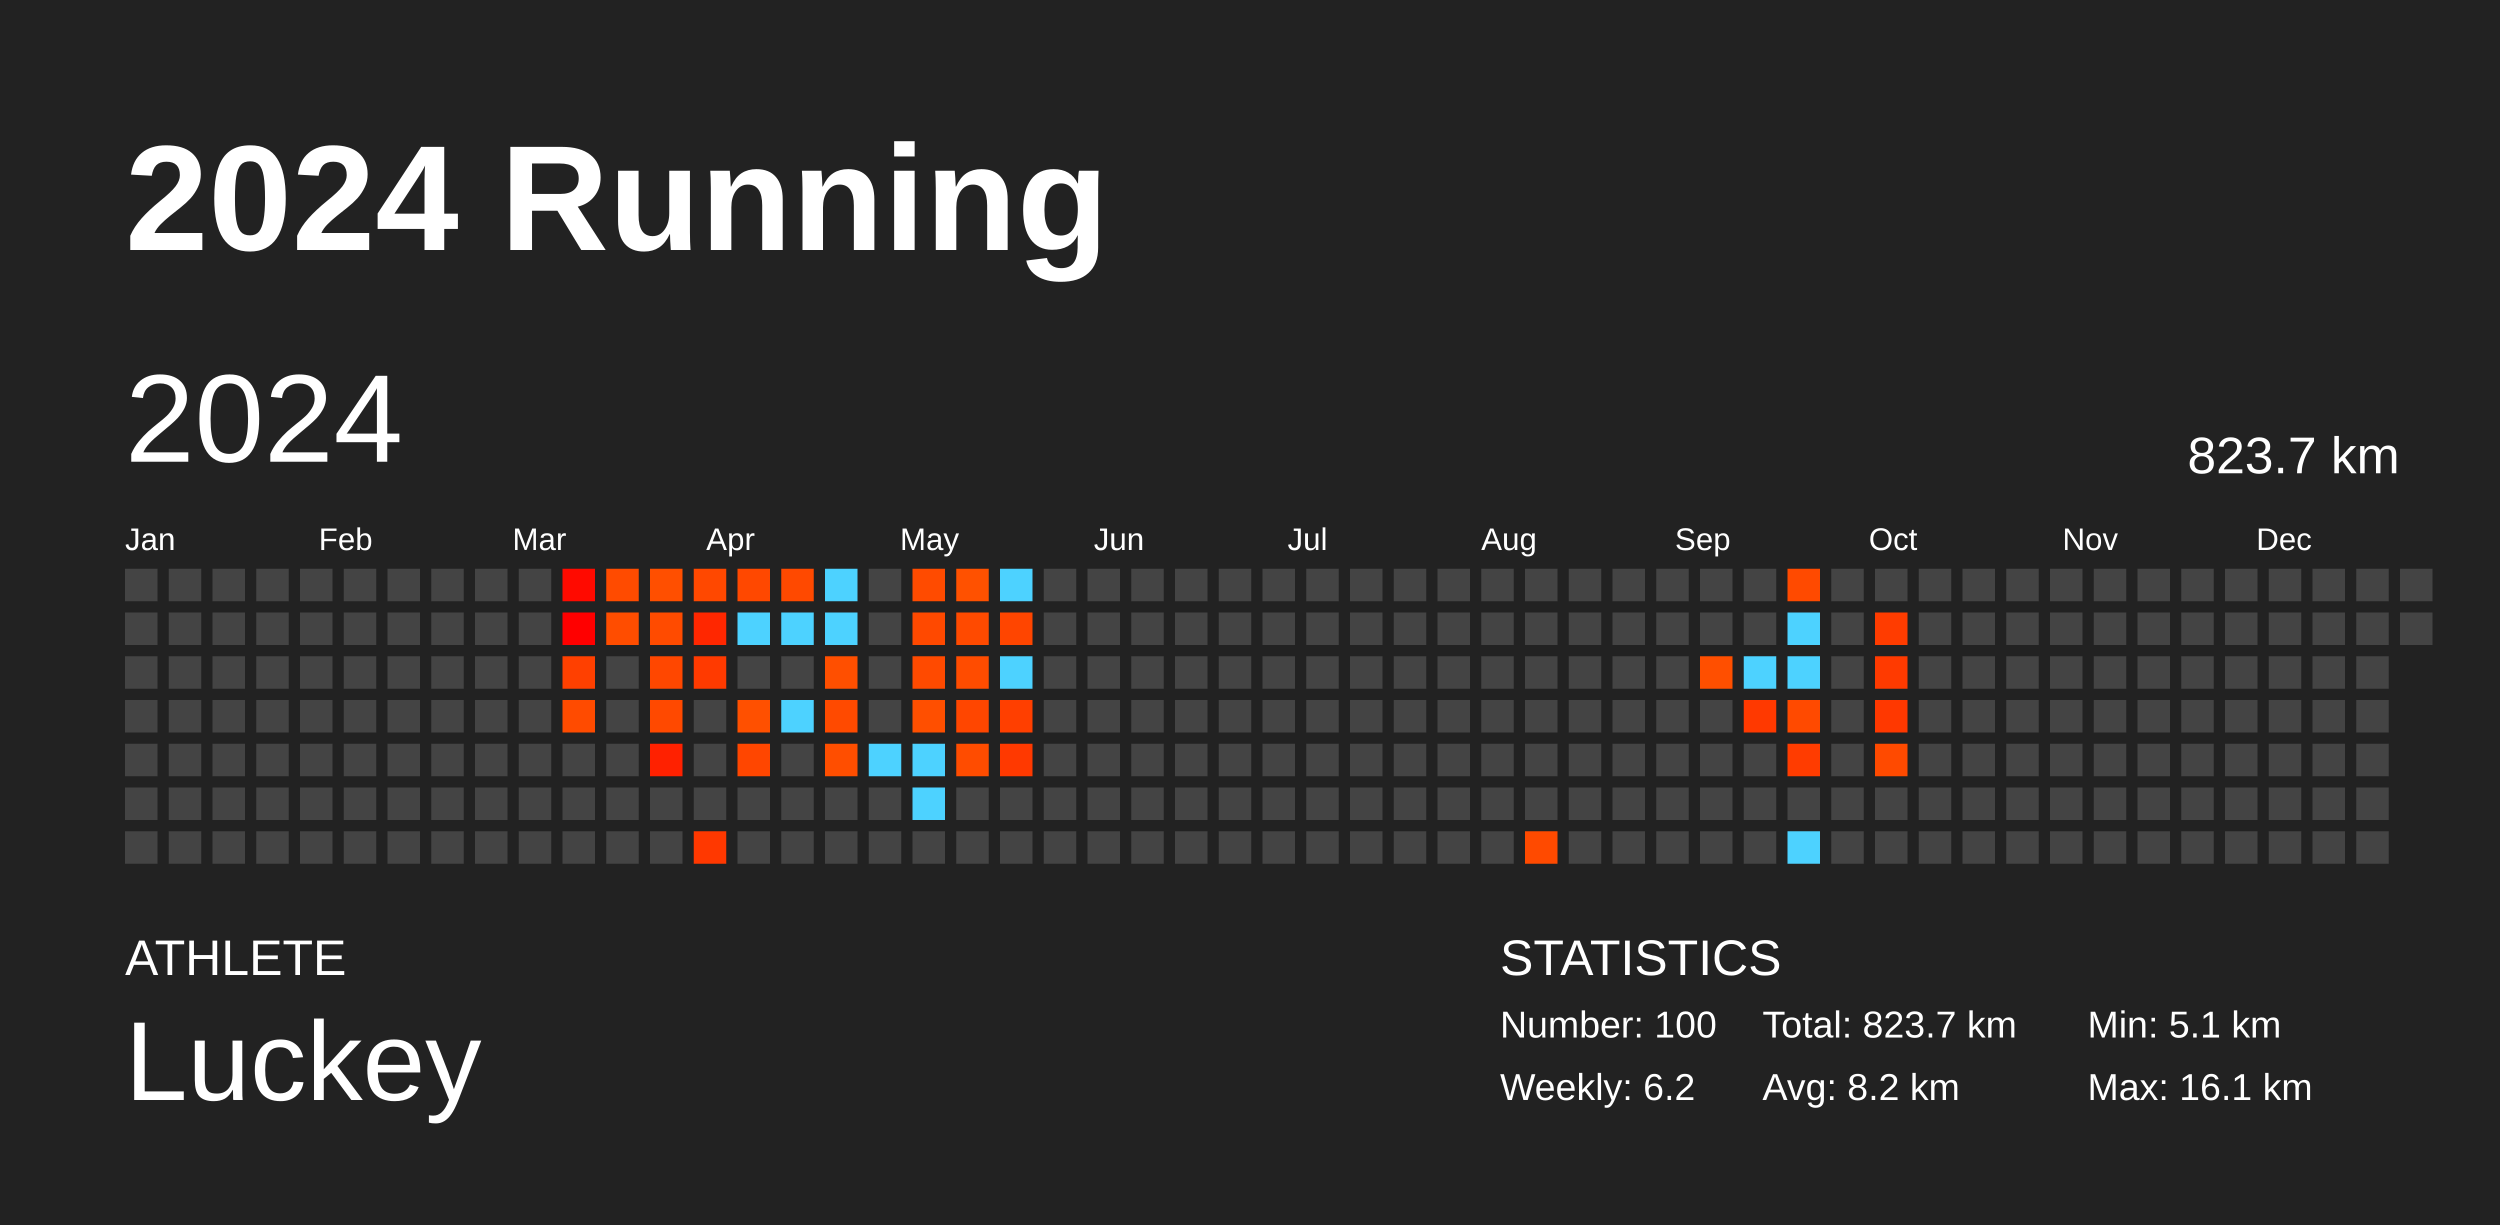
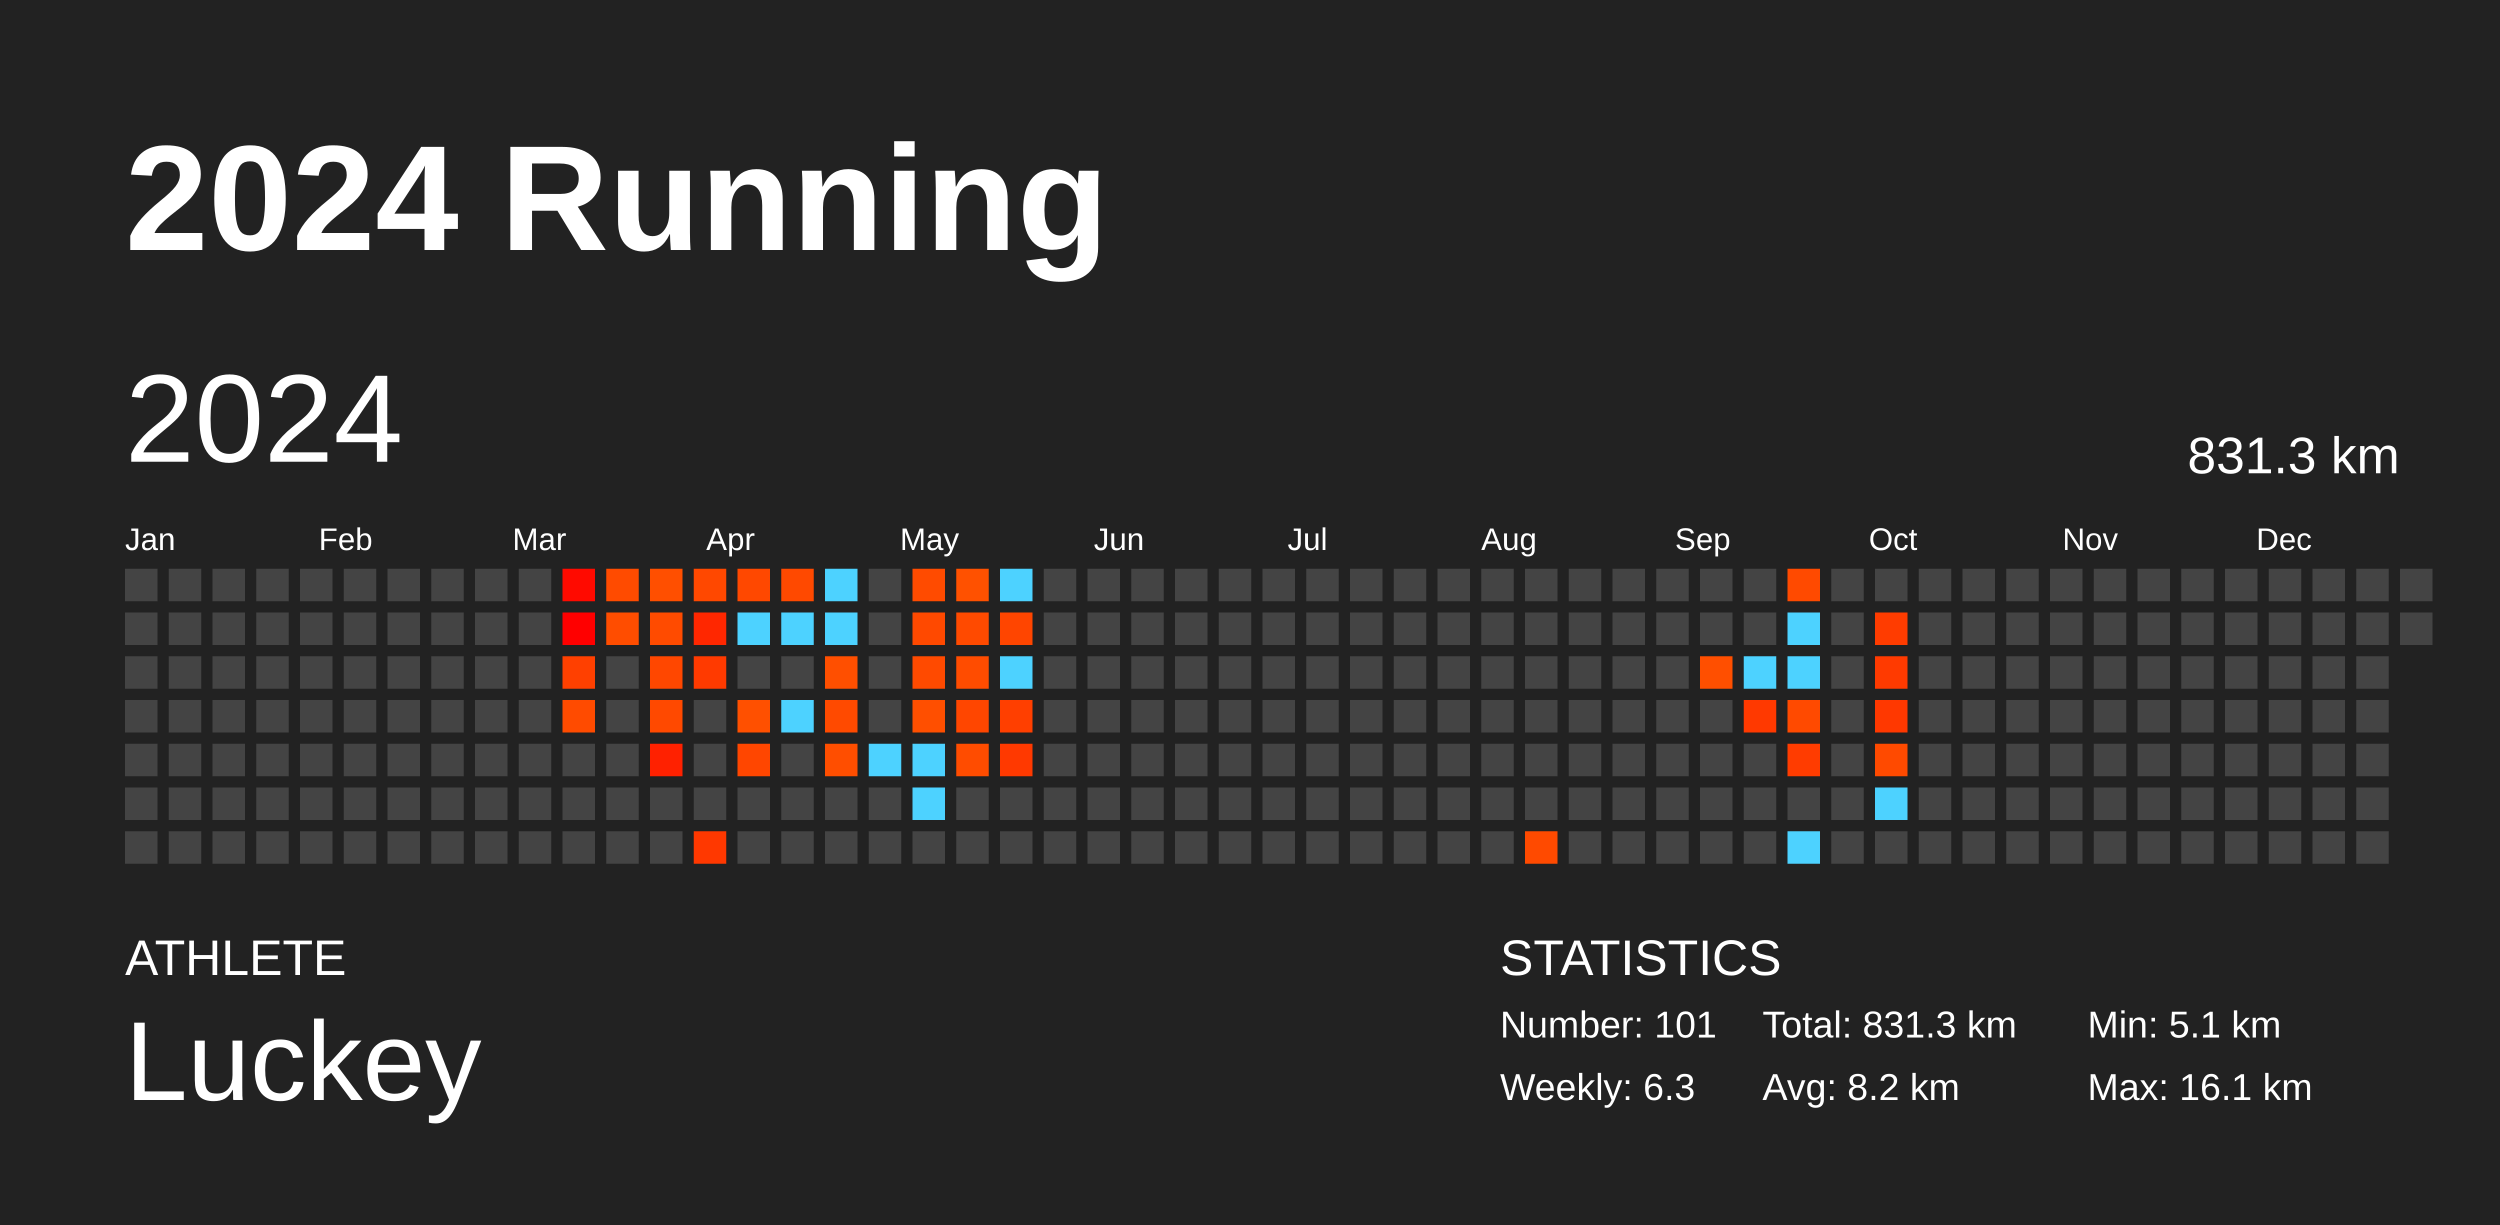
<svg xmlns="http://www.w3.org/2000/svg" baseProfile="full" height="98mm" version="1.1" viewBox="0,0,200,98" width="200mm">
  <defs />
  <rect fill="#222222" height="98" width="200" x="0" y="0" />
  <text fill="#FFFFFF" style="font-size:12px; font-family:Arial; font-weight:bold;" x="10" y="20">2024 Running</text>
  <text fill="#FFFFFF" style="font-size:4px; font-family:Arial" x="10" y="78">ATHLETE</text>
  <text fill="#FFFFFF" style="font-size:9px; font-family:Arial" x="10" y="88">Luckey</text>
  <text fill="#FFFFFF" style="font-size:4px; font-family:Arial" x="120" y="78">STATISTICS</text>
-   <text fill="#FFFFFF" style="font-size:3px; font-family:Arial" x="120" y="83">Number: 100</text>
-   <text fill="#FFFFFF" style="font-size:3px; font-family:Arial" x="120" y="88">Weekly: 6.2</text>
-   <text fill="#FFFFFF" style="font-size:3px; font-family:Arial" x="141" y="83">Total: 823.7 km</text>
+   <text fill="#FFFFFF" style="font-size:3px; font-family:Arial" x="120" y="83">Number: 101</text>
+   <text fill="#FFFFFF" style="font-size:3px; font-family:Arial" x="120" y="88">Weekly: 6.3</text>
+   <text fill="#FFFFFF" style="font-size:3px; font-family:Arial" x="141" y="83">Total: 831.3 km</text>
  <text fill="#FFFFFF" style="font-size:3px; font-family:Arial" x="141" y="88">Avg: 8.2 km</text>
  <text fill="#FFFFFF" style="font-size:3px; font-family:Arial" x="167" y="83">Min: 5.1 km</text>
  <text fill="#FFFFFF" style="font-size:3px; font-family:Arial" x="167" y="88">Max: 16.1 km</text>
  <text dominant-baseline="hanging" fill="#FFFFFF" style="font-size:10.0px; font-family:Arial;" x="10" y="30">2024</text>
-   <text dominant-baseline="hanging" fill="#FFFFFF" style="font-size:4.125px; font-family:Arial;" x="175" y="35">823.7 km</text>
+   <text dominant-baseline="hanging" fill="#FFFFFF" style="font-size:4.125px; font-family:Arial;" x="175" y="35">831.3 km</text>
  <text fill="#FFFFFF" style="font-size:2.5px; font-family:Arial" x="10.0" y="44">Jan</text>
  <text fill="#FFFFFF" style="font-size:2.5px; font-family:Arial" x="25.5" y="44">Feb</text>
  <text fill="#FFFFFF" style="font-size:2.5px; font-family:Arial" x="41.0" y="44">Mar</text>
  <text fill="#FFFFFF" style="font-size:2.5px; font-family:Arial" x="56.5" y="44">Apr</text>
  <text fill="#FFFFFF" style="font-size:2.5px; font-family:Arial" x="72.0" y="44">May</text>
  <text fill="#FFFFFF" style="font-size:2.5px; font-family:Arial" x="87.5" y="44">Jun</text>
  <text fill="#FFFFFF" style="font-size:2.5px; font-family:Arial" x="103.0" y="44">Jul</text>
  <text fill="#FFFFFF" style="font-size:2.5px; font-family:Arial" x="118.5" y="44">Aug</text>
  <text fill="#FFFFFF" style="font-size:2.5px; font-family:Arial" x="134.0" y="44">Sep</text>
  <text fill="#FFFFFF" style="font-size:2.5px; font-family:Arial" x="149.5" y="44">Oct</text>
  <text fill="#FFFFFF" style="font-size:2.5px; font-family:Arial" x="165.0" y="44">Nov</text>
  <text fill="#FFFFFF" style="font-size:2.5px; font-family:Arial" x="180.5" y="44">Dec</text>
  <rect fill="#444444" height="2.6" width="2.6" x="10.0" y="45.5" />
  <rect fill="#444444" height="2.6" width="2.6" x="10.0" y="49.0" />
  <rect fill="#444444" height="2.6" width="2.6" x="10.0" y="52.5" />
  <rect fill="#444444" height="2.6" width="2.6" x="10.0" y="56.0" />
  <rect fill="#444444" height="2.6" width="2.6" x="10.0" y="59.5" />
  <rect fill="#444444" height="2.6" width="2.6" x="10.0" y="63.0" />
  <rect fill="#444444" height="2.6" width="2.6" x="10.0" y="66.5" />
  <rect fill="#444444" height="2.6" width="2.6" x="13.5" y="45.5" />
  <rect fill="#444444" height="2.6" width="2.6" x="13.5" y="49.0" />
  <rect fill="#444444" height="2.6" width="2.6" x="13.5" y="52.5" />
  <rect fill="#444444" height="2.6" width="2.6" x="13.5" y="56.0" />
  <rect fill="#444444" height="2.6" width="2.6" x="13.5" y="59.5" />
  <rect fill="#444444" height="2.6" width="2.6" x="13.5" y="63.0" />
  <rect fill="#444444" height="2.6" width="2.6" x="13.5" y="66.5" />
  <rect fill="#444444" height="2.6" width="2.6" x="17.0" y="45.5" />
  <rect fill="#444444" height="2.6" width="2.6" x="17.0" y="49.0" />
  <rect fill="#444444" height="2.6" width="2.6" x="17.0" y="52.5" />
  <rect fill="#444444" height="2.6" width="2.6" x="17.0" y="56.0" />
  <rect fill="#444444" height="2.6" width="2.6" x="17.0" y="59.5" />
  <rect fill="#444444" height="2.6" width="2.6" x="17.0" y="63.0" />
  <rect fill="#444444" height="2.6" width="2.6" x="17.0" y="66.5" />
  <rect fill="#444444" height="2.6" width="2.6" x="20.5" y="45.5" />
  <rect fill="#444444" height="2.6" width="2.6" x="20.5" y="49.0" />
  <rect fill="#444444" height="2.6" width="2.6" x="20.5" y="52.5" />
  <rect fill="#444444" height="2.6" width="2.6" x="20.5" y="56.0" />
  <rect fill="#444444" height="2.6" width="2.6" x="20.5" y="59.5" />
  <rect fill="#444444" height="2.6" width="2.6" x="20.5" y="63.0" />
  <rect fill="#444444" height="2.6" width="2.6" x="20.5" y="66.5" />
  <rect fill="#444444" height="2.6" width="2.6" x="24.0" y="45.5" />
  <rect fill="#444444" height="2.6" width="2.6" x="24.0" y="49.0" />
  <rect fill="#444444" height="2.6" width="2.6" x="24.0" y="52.5" />
  <rect fill="#444444" height="2.6" width="2.6" x="24.0" y="56.0" />
  <rect fill="#444444" height="2.6" width="2.6" x="24.0" y="59.5" />
  <rect fill="#444444" height="2.6" width="2.6" x="24.0" y="63.0" />
  <rect fill="#444444" height="2.6" width="2.6" x="24.0" y="66.5" />
  <rect fill="#444444" height="2.6" width="2.6" x="27.5" y="45.5" />
  <rect fill="#444444" height="2.6" width="2.6" x="27.5" y="49.0" />
  <rect fill="#444444" height="2.6" width="2.6" x="27.5" y="52.5" />
  <rect fill="#444444" height="2.6" width="2.6" x="27.5" y="56.0" />
  <rect fill="#444444" height="2.6" width="2.6" x="27.5" y="59.5" />
  <rect fill="#444444" height="2.6" width="2.6" x="27.5" y="63.0" />
  <rect fill="#444444" height="2.6" width="2.6" x="27.5" y="66.5" />
  <rect fill="#444444" height="2.6" width="2.6" x="31.0" y="45.5" />
  <rect fill="#444444" height="2.6" width="2.6" x="31.0" y="49.0" />
  <rect fill="#444444" height="2.6" width="2.6" x="31.0" y="52.5" />
  <rect fill="#444444" height="2.6" width="2.6" x="31.0" y="56.0" />
  <rect fill="#444444" height="2.6" width="2.6" x="31.0" y="59.5" />
  <rect fill="#444444" height="2.6" width="2.6" x="31.0" y="63.0" />
  <rect fill="#444444" height="2.6" width="2.6" x="31.0" y="66.5" />
  <rect fill="#444444" height="2.6" width="2.6" x="34.5" y="45.5" />
  <rect fill="#444444" height="2.6" width="2.6" x="34.5" y="49.0" />
  <rect fill="#444444" height="2.6" width="2.6" x="34.5" y="52.5" />
  <rect fill="#444444" height="2.6" width="2.6" x="34.5" y="56.0" />
  <rect fill="#444444" height="2.6" width="2.6" x="34.5" y="59.5" />
  <rect fill="#444444" height="2.6" width="2.6" x="34.5" y="63.0" />
  <rect fill="#444444" height="2.6" width="2.6" x="34.5" y="66.5" />
  <rect fill="#444444" height="2.6" width="2.6" x="38.0" y="45.5" />
  <rect fill="#444444" height="2.6" width="2.6" x="38.0" y="49.0" />
  <rect fill="#444444" height="2.6" width="2.6" x="38.0" y="52.5" />
  <rect fill="#444444" height="2.6" width="2.6" x="38.0" y="56.0" />
  <rect fill="#444444" height="2.6" width="2.6" x="38.0" y="59.5" />
  <rect fill="#444444" height="2.6" width="2.6" x="38.0" y="63.0" />
  <rect fill="#444444" height="2.6" width="2.6" x="38.0" y="66.5" />
  <rect fill="#444444" height="2.6" width="2.6" x="41.5" y="45.5" />
  <rect fill="#444444" height="2.6" width="2.6" x="41.5" y="49.0" />
  <rect fill="#444444" height="2.6" width="2.6" x="41.5" y="52.5" />
  <rect fill="#444444" height="2.6" width="2.6" x="41.5" y="56.0" />
  <rect fill="#444444" height="2.6" width="2.6" x="41.5" y="59.5" />
  <rect fill="#444444" height="2.6" width="2.6" x="41.5" y="63.0" />
  <rect fill="#444444" height="2.6" width="2.6" x="41.5" y="66.5" />
  <rect fill="#ff0a00" height="2.6" width="2.6" x="45.0" y="45.5" />
  <rect fill="red" height="2.6" width="2.6" x="45.0" y="49.0" />
  <rect fill="#ff4000" height="2.6" width="2.6" x="45.0" y="52.5" />
  <rect fill="#ff4b00" height="2.6" width="2.6" x="45.0" y="56.0" />
  <rect fill="#444444" height="2.6" width="2.6" x="45.0" y="59.5" />
  <rect fill="#444444" height="2.6" width="2.6" x="45.0" y="63.0" />
  <rect fill="#444444" height="2.6" width="2.6" x="45.0" y="66.5" />
  <rect fill="#ff4b00" height="2.6" width="2.6" x="48.5" y="45.5" />
  <rect fill="#ff4d00" height="2.6" width="2.6" x="48.5" y="49.0" />
  <rect fill="#444444" height="2.6" width="2.6" x="48.5" y="52.5" />
  <rect fill="#444444" height="2.6" width="2.6" x="48.5" y="56.0" />
  <rect fill="#444444" height="2.6" width="2.6" x="48.5" y="59.5" />
  <rect fill="#444444" height="2.6" width="2.6" x="48.5" y="63.0" />
  <rect fill="#444444" height="2.6" width="2.6" x="48.5" y="66.5" />
  <rect fill="#ff4f00" height="2.6" width="2.6" x="52.0" y="45.5" />
  <rect fill="#ff4b00" height="2.6" width="2.6" x="52.0" y="49.0" />
  <rect fill="#ff4700" height="2.6" width="2.6" x="52.0" y="52.5" />
  <rect fill="#ff4900" height="2.6" width="2.6" x="52.0" y="56.0" />
  <rect fill="#ff2100" height="2.6" width="2.6" x="52.0" y="59.5" />
  <rect fill="#444444" height="2.6" width="2.6" x="52.0" y="63.0" />
  <rect fill="#444444" height="2.6" width="2.6" x="52.0" y="66.5" />
  <rect fill="#ff4800" height="2.6" width="2.6" x="55.5" y="45.5" />
  <rect fill="#ff2700" height="2.6" width="2.6" x="55.5" y="49.0" />
  <rect fill="#ff3a00" height="2.6" width="2.6" x="55.5" y="52.5" />
  <rect fill="#444444" height="2.6" width="2.6" x="55.5" y="56.0" />
  <rect fill="#444444" height="2.6" width="2.6" x="55.5" y="59.5" />
  <rect fill="#444444" height="2.6" width="2.6" x="55.5" y="63.0" />
  <rect fill="#ff3800" height="2.6" width="2.6" x="55.5" y="66.5" />
  <rect fill="#ff4800" height="2.6" width="2.6" x="59.0" y="45.5" />
  <rect fill="#4dd2ff" height="2.6" width="2.6" x="59.0" y="49.0" />
  <rect fill="#444444" height="2.6" width="2.6" x="59.0" y="52.5" />
  <rect fill="#ff5000" height="2.6" width="2.6" x="59.0" y="56.0" />
  <rect fill="#ff4600" height="2.6" width="2.6" x="59.0" y="59.5" />
  <rect fill="#444444" height="2.6" width="2.6" x="59.0" y="63.0" />
  <rect fill="#444444" height="2.6" width="2.6" x="59.0" y="66.5" />
  <rect fill="#ff4900" height="2.6" width="2.6" x="62.5" y="45.5" />
  <rect fill="#4dd2ff" height="2.6" width="2.6" x="62.5" y="49.0" />
  <rect fill="#444444" height="2.6" width="2.6" x="62.5" y="52.5" />
  <rect fill="#4dd2ff" height="2.6" width="2.6" x="62.5" y="56.0" />
  <rect fill="#444444" height="2.6" width="2.6" x="62.5" y="59.5" />
  <rect fill="#444444" height="2.6" width="2.6" x="62.5" y="63.0" />
  <rect fill="#444444" height="2.6" width="2.6" x="62.5" y="66.5" />
  <rect fill="#4dd2ff" height="2.6" width="2.6" x="66.0" y="45.5" />
  <rect fill="#4dd2ff" height="2.6" width="2.6" x="66.0" y="49.0" />
  <rect fill="#ff4f00" height="2.6" width="2.6" x="66.0" y="52.5" />
  <rect fill="#ff4a00" height="2.6" width="2.6" x="66.0" y="56.0" />
  <rect fill="#ff4e00" height="2.6" width="2.6" x="66.0" y="59.5" />
  <rect fill="#444444" height="2.6" width="2.6" x="66.0" y="63.0" />
  <rect fill="#444444" height="2.6" width="2.6" x="66.0" y="66.5" />
  <rect fill="#444444" height="2.6" width="2.6" x="69.5" y="45.5" />
  <rect fill="#444444" height="2.6" width="2.6" x="69.5" y="49.0" />
  <rect fill="#444444" height="2.6" width="2.6" x="69.5" y="52.5" />
  <rect fill="#444444" height="2.6" width="2.6" x="69.5" y="56.0" />
  <rect fill="#4dd2ff" height="2.6" width="2.6" x="69.5" y="59.5" />
  <rect fill="#444444" height="2.6" width="2.6" x="69.5" y="63.0" />
  <rect fill="#444444" height="2.6" width="2.6" x="69.5" y="66.5" />
  <rect fill="#ff4b00" height="2.6" width="2.6" x="73.0" y="45.5" />
  <rect fill="#ff4900" height="2.6" width="2.6" x="73.0" y="49.0" />
  <rect fill="#ff4a00" height="2.6" width="2.6" x="73.0" y="52.5" />
  <rect fill="#ff4f00" height="2.6" width="2.6" x="73.0" y="56.0" />
  <rect fill="#4dd2ff" height="2.6" width="2.6" x="73.0" y="59.5" />
  <rect fill="#4dd2ff" height="2.6" width="2.6" x="73.0" y="63.0" />
  <rect fill="#444444" height="2.6" width="2.6" x="73.0" y="66.5" />
  <rect fill="#ff5100" height="2.6" width="2.6" x="76.5" y="45.5" />
  <rect fill="#ff4a00" height="2.6" width="2.6" x="76.5" y="49.0" />
  <rect fill="#ff4c00" height="2.6" width="2.6" x="76.5" y="52.5" />
  <rect fill="#ff4600" height="2.6" width="2.6" x="76.5" y="56.0" />
  <rect fill="#ff4c00" height="2.6" width="2.6" x="76.5" y="59.5" />
  <rect fill="#444444" height="2.6" width="2.6" x="76.5" y="63.0" />
  <rect fill="#444444" height="2.6" width="2.6" x="76.5" y="66.5" />
  <rect fill="#4dd2ff" height="2.6" width="2.6" x="80.0" y="45.5" />
  <rect fill="#ff4500" height="2.6" width="2.6" x="80.0" y="49.0" />
  <rect fill="#4dd2ff" height="2.6" width="2.6" x="80.0" y="52.5" />
  <rect fill="#ff3f00" height="2.6" width="2.6" x="80.0" y="56.0" />
  <rect fill="#ff3900" height="2.6" width="2.6" x="80.0" y="59.5" />
  <rect fill="#444444" height="2.6" width="2.6" x="80.0" y="63.0" />
  <rect fill="#444444" height="2.6" width="2.6" x="80.0" y="66.5" />
  <rect fill="#444444" height="2.6" width="2.6" x="83.5" y="45.5" />
  <rect fill="#444444" height="2.6" width="2.6" x="83.5" y="49.0" />
  <rect fill="#444444" height="2.6" width="2.6" x="83.5" y="52.5" />
  <rect fill="#444444" height="2.6" width="2.6" x="83.5" y="56.0" />
  <rect fill="#444444" height="2.6" width="2.6" x="83.5" y="59.5" />
  <rect fill="#444444" height="2.6" width="2.6" x="83.5" y="63.0" />
  <rect fill="#444444" height="2.6" width="2.6" x="83.5" y="66.5" />
  <rect fill="#444444" height="2.6" width="2.6" x="87.0" y="45.5" />
  <rect fill="#444444" height="2.6" width="2.6" x="87.0" y="49.0" />
  <rect fill="#444444" height="2.6" width="2.6" x="87.0" y="52.5" />
  <rect fill="#444444" height="2.6" width="2.6" x="87.0" y="56.0" />
  <rect fill="#444444" height="2.6" width="2.6" x="87.0" y="59.5" />
  <rect fill="#444444" height="2.6" width="2.6" x="87.0" y="63.0" />
  <rect fill="#444444" height="2.6" width="2.6" x="87.0" y="66.5" />
  <rect fill="#444444" height="2.6" width="2.6" x="90.5" y="45.5" />
  <rect fill="#444444" height="2.6" width="2.6" x="90.5" y="49.0" />
  <rect fill="#444444" height="2.6" width="2.6" x="90.5" y="52.5" />
  <rect fill="#444444" height="2.6" width="2.6" x="90.5" y="56.0" />
  <rect fill="#444444" height="2.6" width="2.6" x="90.5" y="59.5" />
  <rect fill="#444444" height="2.6" width="2.6" x="90.5" y="63.0" />
  <rect fill="#444444" height="2.6" width="2.6" x="90.5" y="66.5" />
  <rect fill="#444444" height="2.6" width="2.6" x="94.0" y="45.5" />
  <rect fill="#444444" height="2.6" width="2.6" x="94.0" y="49.0" />
  <rect fill="#444444" height="2.6" width="2.6" x="94.0" y="52.5" />
  <rect fill="#444444" height="2.6" width="2.6" x="94.0" y="56.0" />
  <rect fill="#444444" height="2.6" width="2.6" x="94.0" y="59.5" />
  <rect fill="#444444" height="2.6" width="2.6" x="94.0" y="63.0" />
  <rect fill="#444444" height="2.6" width="2.6" x="94.0" y="66.5" />
  <rect fill="#444444" height="2.6" width="2.6" x="97.5" y="45.5" />
  <rect fill="#444444" height="2.6" width="2.6" x="97.5" y="49.0" />
  <rect fill="#444444" height="2.6" width="2.6" x="97.5" y="52.5" />
  <rect fill="#444444" height="2.6" width="2.6" x="97.5" y="56.0" />
  <rect fill="#444444" height="2.6" width="2.6" x="97.5" y="59.5" />
  <rect fill="#444444" height="2.6" width="2.6" x="97.5" y="63.0" />
  <rect fill="#444444" height="2.6" width="2.6" x="97.5" y="66.5" />
  <rect fill="#444444" height="2.6" width="2.6" x="101.0" y="45.5" />
  <rect fill="#444444" height="2.6" width="2.6" x="101.0" y="49.0" />
  <rect fill="#444444" height="2.6" width="2.6" x="101.0" y="52.5" />
  <rect fill="#444444" height="2.6" width="2.6" x="101.0" y="56.0" />
  <rect fill="#444444" height="2.6" width="2.6" x="101.0" y="59.5" />
  <rect fill="#444444" height="2.6" width="2.6" x="101.0" y="63.0" />
  <rect fill="#444444" height="2.6" width="2.6" x="101.0" y="66.5" />
  <rect fill="#444444" height="2.6" width="2.6" x="104.5" y="45.5" />
  <rect fill="#444444" height="2.6" width="2.6" x="104.5" y="49.0" />
  <rect fill="#444444" height="2.6" width="2.6" x="104.5" y="52.5" />
  <rect fill="#444444" height="2.6" width="2.6" x="104.5" y="56.0" />
  <rect fill="#444444" height="2.6" width="2.6" x="104.5" y="59.5" />
  <rect fill="#444444" height="2.6" width="2.6" x="104.5" y="63.0" />
  <rect fill="#444444" height="2.6" width="2.6" x="104.5" y="66.5" />
  <rect fill="#444444" height="2.6" width="2.6" x="108.0" y="45.5" />
  <rect fill="#444444" height="2.6" width="2.6" x="108.0" y="49.0" />
  <rect fill="#444444" height="2.6" width="2.6" x="108.0" y="52.5" />
  <rect fill="#444444" height="2.6" width="2.6" x="108.0" y="56.0" />
  <rect fill="#444444" height="2.6" width="2.6" x="108.0" y="59.5" />
  <rect fill="#444444" height="2.6" width="2.6" x="108.0" y="63.0" />
  <rect fill="#444444" height="2.6" width="2.6" x="108.0" y="66.5" />
  <rect fill="#444444" height="2.6" width="2.6" x="111.5" y="45.5" />
  <rect fill="#444444" height="2.6" width="2.6" x="111.5" y="49.0" />
  <rect fill="#444444" height="2.6" width="2.6" x="111.5" y="52.5" />
  <rect fill="#444444" height="2.6" width="2.6" x="111.5" y="56.0" />
  <rect fill="#444444" height="2.6" width="2.6" x="111.5" y="59.5" />
  <rect fill="#444444" height="2.6" width="2.6" x="111.5" y="63.0" />
  <rect fill="#444444" height="2.6" width="2.6" x="111.5" y="66.5" />
  <rect fill="#444444" height="2.6" width="2.6" x="115.0" y="45.5" />
  <rect fill="#444444" height="2.6" width="2.6" x="115.0" y="49.0" />
  <rect fill="#444444" height="2.6" width="2.6" x="115.0" y="52.5" />
  <rect fill="#444444" height="2.6" width="2.6" x="115.0" y="56.0" />
  <rect fill="#444444" height="2.6" width="2.6" x="115.0" y="59.5" />
  <rect fill="#444444" height="2.6" width="2.6" x="115.0" y="63.0" />
  <rect fill="#444444" height="2.6" width="2.6" x="115.0" y="66.5" />
  <rect fill="#444444" height="2.6" width="2.6" x="118.5" y="45.5" />
  <rect fill="#444444" height="2.6" width="2.6" x="118.5" y="49.0" />
  <rect fill="#444444" height="2.6" width="2.6" x="118.5" y="52.5" />
  <rect fill="#444444" height="2.6" width="2.6" x="118.5" y="56.0" />
  <rect fill="#444444" height="2.6" width="2.6" x="118.5" y="59.5" />
  <rect fill="#444444" height="2.6" width="2.6" x="118.5" y="63.0" />
  <rect fill="#444444" height="2.6" width="2.6" x="118.5" y="66.5" />
  <rect fill="#444444" height="2.6" width="2.6" x="122.0" y="45.5" />
  <rect fill="#444444" height="2.6" width="2.6" x="122.0" y="49.0" />
  <rect fill="#444444" height="2.6" width="2.6" x="122.0" y="52.5" />
  <rect fill="#444444" height="2.6" width="2.6" x="122.0" y="56.0" />
  <rect fill="#444444" height="2.6" width="2.6" x="122.0" y="59.5" />
  <rect fill="#444444" height="2.6" width="2.6" x="122.0" y="63.0" />
  <rect fill="#ff4a00" height="2.6" width="2.6" x="122.0" y="66.5" />
  <rect fill="#444444" height="2.6" width="2.6" x="125.5" y="45.5" />
  <rect fill="#444444" height="2.6" width="2.6" x="125.5" y="49.0" />
  <rect fill="#444444" height="2.6" width="2.6" x="125.5" y="52.5" />
  <rect fill="#444444" height="2.6" width="2.6" x="125.5" y="56.0" />
  <rect fill="#444444" height="2.6" width="2.6" x="125.5" y="59.5" />
  <rect fill="#444444" height="2.6" width="2.6" x="125.5" y="63.0" />
  <rect fill="#444444" height="2.6" width="2.6" x="125.5" y="66.5" />
  <rect fill="#444444" height="2.6" width="2.6" x="129.0" y="45.5" />
  <rect fill="#444444" height="2.6" width="2.6" x="129.0" y="49.0" />
  <rect fill="#444444" height="2.6" width="2.6" x="129.0" y="52.5" />
  <rect fill="#444444" height="2.6" width="2.6" x="129.0" y="56.0" />
  <rect fill="#444444" height="2.6" width="2.6" x="129.0" y="59.5" />
  <rect fill="#444444" height="2.6" width="2.6" x="129.0" y="63.0" />
  <rect fill="#444444" height="2.6" width="2.6" x="129.0" y="66.5" />
  <rect fill="#444444" height="2.6" width="2.6" x="132.5" y="45.5" />
  <rect fill="#444444" height="2.6" width="2.6" x="132.5" y="49.0" />
  <rect fill="#444444" height="2.6" width="2.6" x="132.5" y="52.5" />
  <rect fill="#444444" height="2.6" width="2.6" x="132.5" y="56.0" />
  <rect fill="#444444" height="2.6" width="2.6" x="132.5" y="59.5" />
  <rect fill="#444444" height="2.6" width="2.6" x="132.5" y="63.0" />
  <rect fill="#444444" height="2.6" width="2.6" x="132.5" y="66.5" />
  <rect fill="#444444" height="2.6" width="2.6" x="136.0" y="45.5" />
  <rect fill="#444444" height="2.6" width="2.6" x="136.0" y="49.0" />
  <rect fill="#ff4f00" height="2.6" width="2.6" x="136.0" y="52.5" />
  <rect fill="#444444" height="2.6" width="2.6" x="136.0" y="56.0" />
  <rect fill="#444444" height="2.6" width="2.6" x="136.0" y="59.5" />
  <rect fill="#444444" height="2.6" width="2.6" x="136.0" y="63.0" />
  <rect fill="#444444" height="2.6" width="2.6" x="136.0" y="66.5" />
  <rect fill="#444444" height="2.6" width="2.6" x="139.5" y="45.5" />
  <rect fill="#444444" height="2.6" width="2.6" x="139.5" y="49.0" />
  <rect fill="#4dd2ff" height="2.6" width="2.6" x="139.5" y="52.5" />
  <rect fill="#ff3900" height="2.6" width="2.6" x="139.5" y="56.0" />
  <rect fill="#444444" height="2.6" width="2.6" x="139.5" y="59.5" />
  <rect fill="#444444" height="2.6" width="2.6" x="139.5" y="63.0" />
  <rect fill="#444444" height="2.6" width="2.6" x="139.5" y="66.5" />
  <rect fill="#ff4a00" height="2.6" width="2.6" x="143.0" y="45.5" />
  <rect fill="#4dd2ff" height="2.6" width="2.6" x="143.0" y="49.0" />
  <rect fill="#4dd2ff" height="2.6" width="2.6" x="143.0" y="52.5" />
  <rect fill="#ff4a00" height="2.6" width="2.6" x="143.0" y="56.0" />
  <rect fill="#ff3c00" height="2.6" width="2.6" x="143.0" y="59.5" />
  <rect fill="#444444" height="2.6" width="2.6" x="143.0" y="63.0" />
  <rect fill="#4dd2ff" height="2.6" width="2.6" x="143.0" y="66.5" />
  <rect fill="#444444" height="2.6" width="2.6" x="146.5" y="45.5" />
  <rect fill="#444444" height="2.6" width="2.6" x="146.5" y="49.0" />
  <rect fill="#444444" height="2.6" width="2.6" x="146.5" y="52.5" />
  <rect fill="#444444" height="2.6" width="2.6" x="146.5" y="56.0" />
  <rect fill="#444444" height="2.6" width="2.6" x="146.5" y="59.5" />
  <rect fill="#444444" height="2.6" width="2.6" x="146.5" y="63.0" />
  <rect fill="#444444" height="2.6" width="2.6" x="146.5" y="66.5" />
  <rect fill="#444444" height="2.6" width="2.6" x="150.0" y="45.5" />
  <rect fill="#ff3c00" height="2.6" width="2.6" x="150.0" y="49.0" />
  <rect fill="#ff3a00" height="2.6" width="2.6" x="150.0" y="52.5" />
  <rect fill="#ff3800" height="2.6" width="2.6" x="150.0" y="56.0" />
  <rect fill="#ff4a00" height="2.6" width="2.6" x="150.0" y="59.5" />
-   <rect fill="#444444" height="2.6" width="2.6" x="150.0" y="63.0" />
+   <rect fill="#4dd2ff" height="2.6" width="2.6" x="150.0" y="63.0" />
  <rect fill="#444444" height="2.6" width="2.6" x="150.0" y="66.5" />
  <rect fill="#444444" height="2.6" width="2.6" x="153.5" y="45.5" />
  <rect fill="#444444" height="2.6" width="2.6" x="153.5" y="49.0" />
  <rect fill="#444444" height="2.6" width="2.6" x="153.5" y="52.5" />
  <rect fill="#444444" height="2.6" width="2.6" x="153.5" y="56.0" />
  <rect fill="#444444" height="2.6" width="2.6" x="153.5" y="59.5" />
  <rect fill="#444444" height="2.6" width="2.6" x="153.5" y="63.0" />
  <rect fill="#444444" height="2.6" width="2.6" x="153.5" y="66.5" />
  <rect fill="#444444" height="2.6" width="2.6" x="157.0" y="45.5" />
  <rect fill="#444444" height="2.6" width="2.6" x="157.0" y="49.0" />
  <rect fill="#444444" height="2.6" width="2.6" x="157.0" y="52.5" />
  <rect fill="#444444" height="2.6" width="2.6" x="157.0" y="56.0" />
  <rect fill="#444444" height="2.6" width="2.6" x="157.0" y="59.5" />
  <rect fill="#444444" height="2.6" width="2.6" x="157.0" y="63.0" />
  <rect fill="#444444" height="2.6" width="2.6" x="157.0" y="66.5" />
  <rect fill="#444444" height="2.6" width="2.6" x="160.5" y="45.5" />
  <rect fill="#444444" height="2.6" width="2.6" x="160.5" y="49.0" />
  <rect fill="#444444" height="2.6" width="2.6" x="160.5" y="52.5" />
  <rect fill="#444444" height="2.6" width="2.6" x="160.5" y="56.0" />
  <rect fill="#444444" height="2.6" width="2.6" x="160.5" y="59.5" />
  <rect fill="#444444" height="2.6" width="2.6" x="160.5" y="63.0" />
  <rect fill="#444444" height="2.6" width="2.6" x="160.5" y="66.5" />
  <rect fill="#444444" height="2.6" width="2.6" x="164.0" y="45.5" />
  <rect fill="#444444" height="2.6" width="2.6" x="164.0" y="49.0" />
  <rect fill="#444444" height="2.6" width="2.6" x="164.0" y="52.5" />
  <rect fill="#444444" height="2.6" width="2.6" x="164.0" y="56.0" />
  <rect fill="#444444" height="2.6" width="2.6" x="164.0" y="59.5" />
  <rect fill="#444444" height="2.6" width="2.6" x="164.0" y="63.0" />
  <rect fill="#444444" height="2.6" width="2.6" x="164.0" y="66.5" />
  <rect fill="#444444" height="2.6" width="2.6" x="167.5" y="45.5" />
  <rect fill="#444444" height="2.6" width="2.6" x="167.5" y="49.0" />
  <rect fill="#444444" height="2.6" width="2.6" x="167.5" y="52.5" />
  <rect fill="#444444" height="2.6" width="2.6" x="167.5" y="56.0" />
  <rect fill="#444444" height="2.6" width="2.6" x="167.5" y="59.5" />
  <rect fill="#444444" height="2.6" width="2.6" x="167.5" y="63.0" />
  <rect fill="#444444" height="2.6" width="2.6" x="167.5" y="66.5" />
  <rect fill="#444444" height="2.6" width="2.6" x="171.0" y="45.5" />
  <rect fill="#444444" height="2.6" width="2.6" x="171.0" y="49.0" />
  <rect fill="#444444" height="2.6" width="2.6" x="171.0" y="52.5" />
  <rect fill="#444444" height="2.6" width="2.6" x="171.0" y="56.0" />
  <rect fill="#444444" height="2.6" width="2.6" x="171.0" y="59.5" />
  <rect fill="#444444" height="2.6" width="2.6" x="171.0" y="63.0" />
  <rect fill="#444444" height="2.6" width="2.6" x="171.0" y="66.5" />
  <rect fill="#444444" height="2.6" width="2.6" x="174.5" y="45.5" />
  <rect fill="#444444" height="2.6" width="2.6" x="174.5" y="49.0" />
  <rect fill="#444444" height="2.6" width="2.6" x="174.5" y="52.5" />
  <rect fill="#444444" height="2.6" width="2.6" x="174.5" y="56.0" />
  <rect fill="#444444" height="2.6" width="2.6" x="174.5" y="59.5" />
  <rect fill="#444444" height="2.6" width="2.6" x="174.5" y="63.0" />
  <rect fill="#444444" height="2.6" width="2.6" x="174.5" y="66.5" />
  <rect fill="#444444" height="2.6" width="2.6" x="178.0" y="45.5" />
  <rect fill="#444444" height="2.6" width="2.6" x="178.0" y="49.0" />
  <rect fill="#444444" height="2.6" width="2.6" x="178.0" y="52.5" />
  <rect fill="#444444" height="2.6" width="2.6" x="178.0" y="56.0" />
  <rect fill="#444444" height="2.6" width="2.6" x="178.0" y="59.5" />
  <rect fill="#444444" height="2.6" width="2.6" x="178.0" y="63.0" />
  <rect fill="#444444" height="2.6" width="2.6" x="178.0" y="66.5" />
  <rect fill="#444444" height="2.6" width="2.6" x="181.5" y="45.5" />
  <rect fill="#444444" height="2.6" width="2.6" x="181.5" y="49.0" />
  <rect fill="#444444" height="2.6" width="2.6" x="181.5" y="52.5" />
  <rect fill="#444444" height="2.6" width="2.6" x="181.5" y="56.0" />
  <rect fill="#444444" height="2.6" width="2.6" x="181.5" y="59.5" />
  <rect fill="#444444" height="2.6" width="2.6" x="181.5" y="63.0" />
  <rect fill="#444444" height="2.6" width="2.6" x="181.5" y="66.5" />
  <rect fill="#444444" height="2.6" width="2.6" x="185.0" y="45.5" />
  <rect fill="#444444" height="2.6" width="2.6" x="185.0" y="49.0" />
  <rect fill="#444444" height="2.6" width="2.6" x="185.0" y="52.5" />
  <rect fill="#444444" height="2.6" width="2.6" x="185.0" y="56.0" />
  <rect fill="#444444" height="2.6" width="2.6" x="185.0" y="59.5" />
  <rect fill="#444444" height="2.6" width="2.6" x="185.0" y="63.0" />
  <rect fill="#444444" height="2.6" width="2.6" x="185.0" y="66.5" />
  <rect fill="#444444" height="2.6" width="2.6" x="188.5" y="45.5" />
  <rect fill="#444444" height="2.6" width="2.6" x="188.5" y="49.0" />
  <rect fill="#444444" height="2.6" width="2.6" x="188.5" y="52.5" />
  <rect fill="#444444" height="2.6" width="2.6" x="188.5" y="56.0" />
  <rect fill="#444444" height="2.6" width="2.6" x="188.5" y="59.5" />
  <rect fill="#444444" height="2.6" width="2.6" x="188.5" y="63.0" />
  <rect fill="#444444" height="2.6" width="2.6" x="188.5" y="66.5" />
  <rect fill="#444444" height="2.6" width="2.6" x="192.0" y="45.5" />
  <rect fill="#444444" height="2.6" width="2.6" x="192.0" y="49.0" />
</svg>
